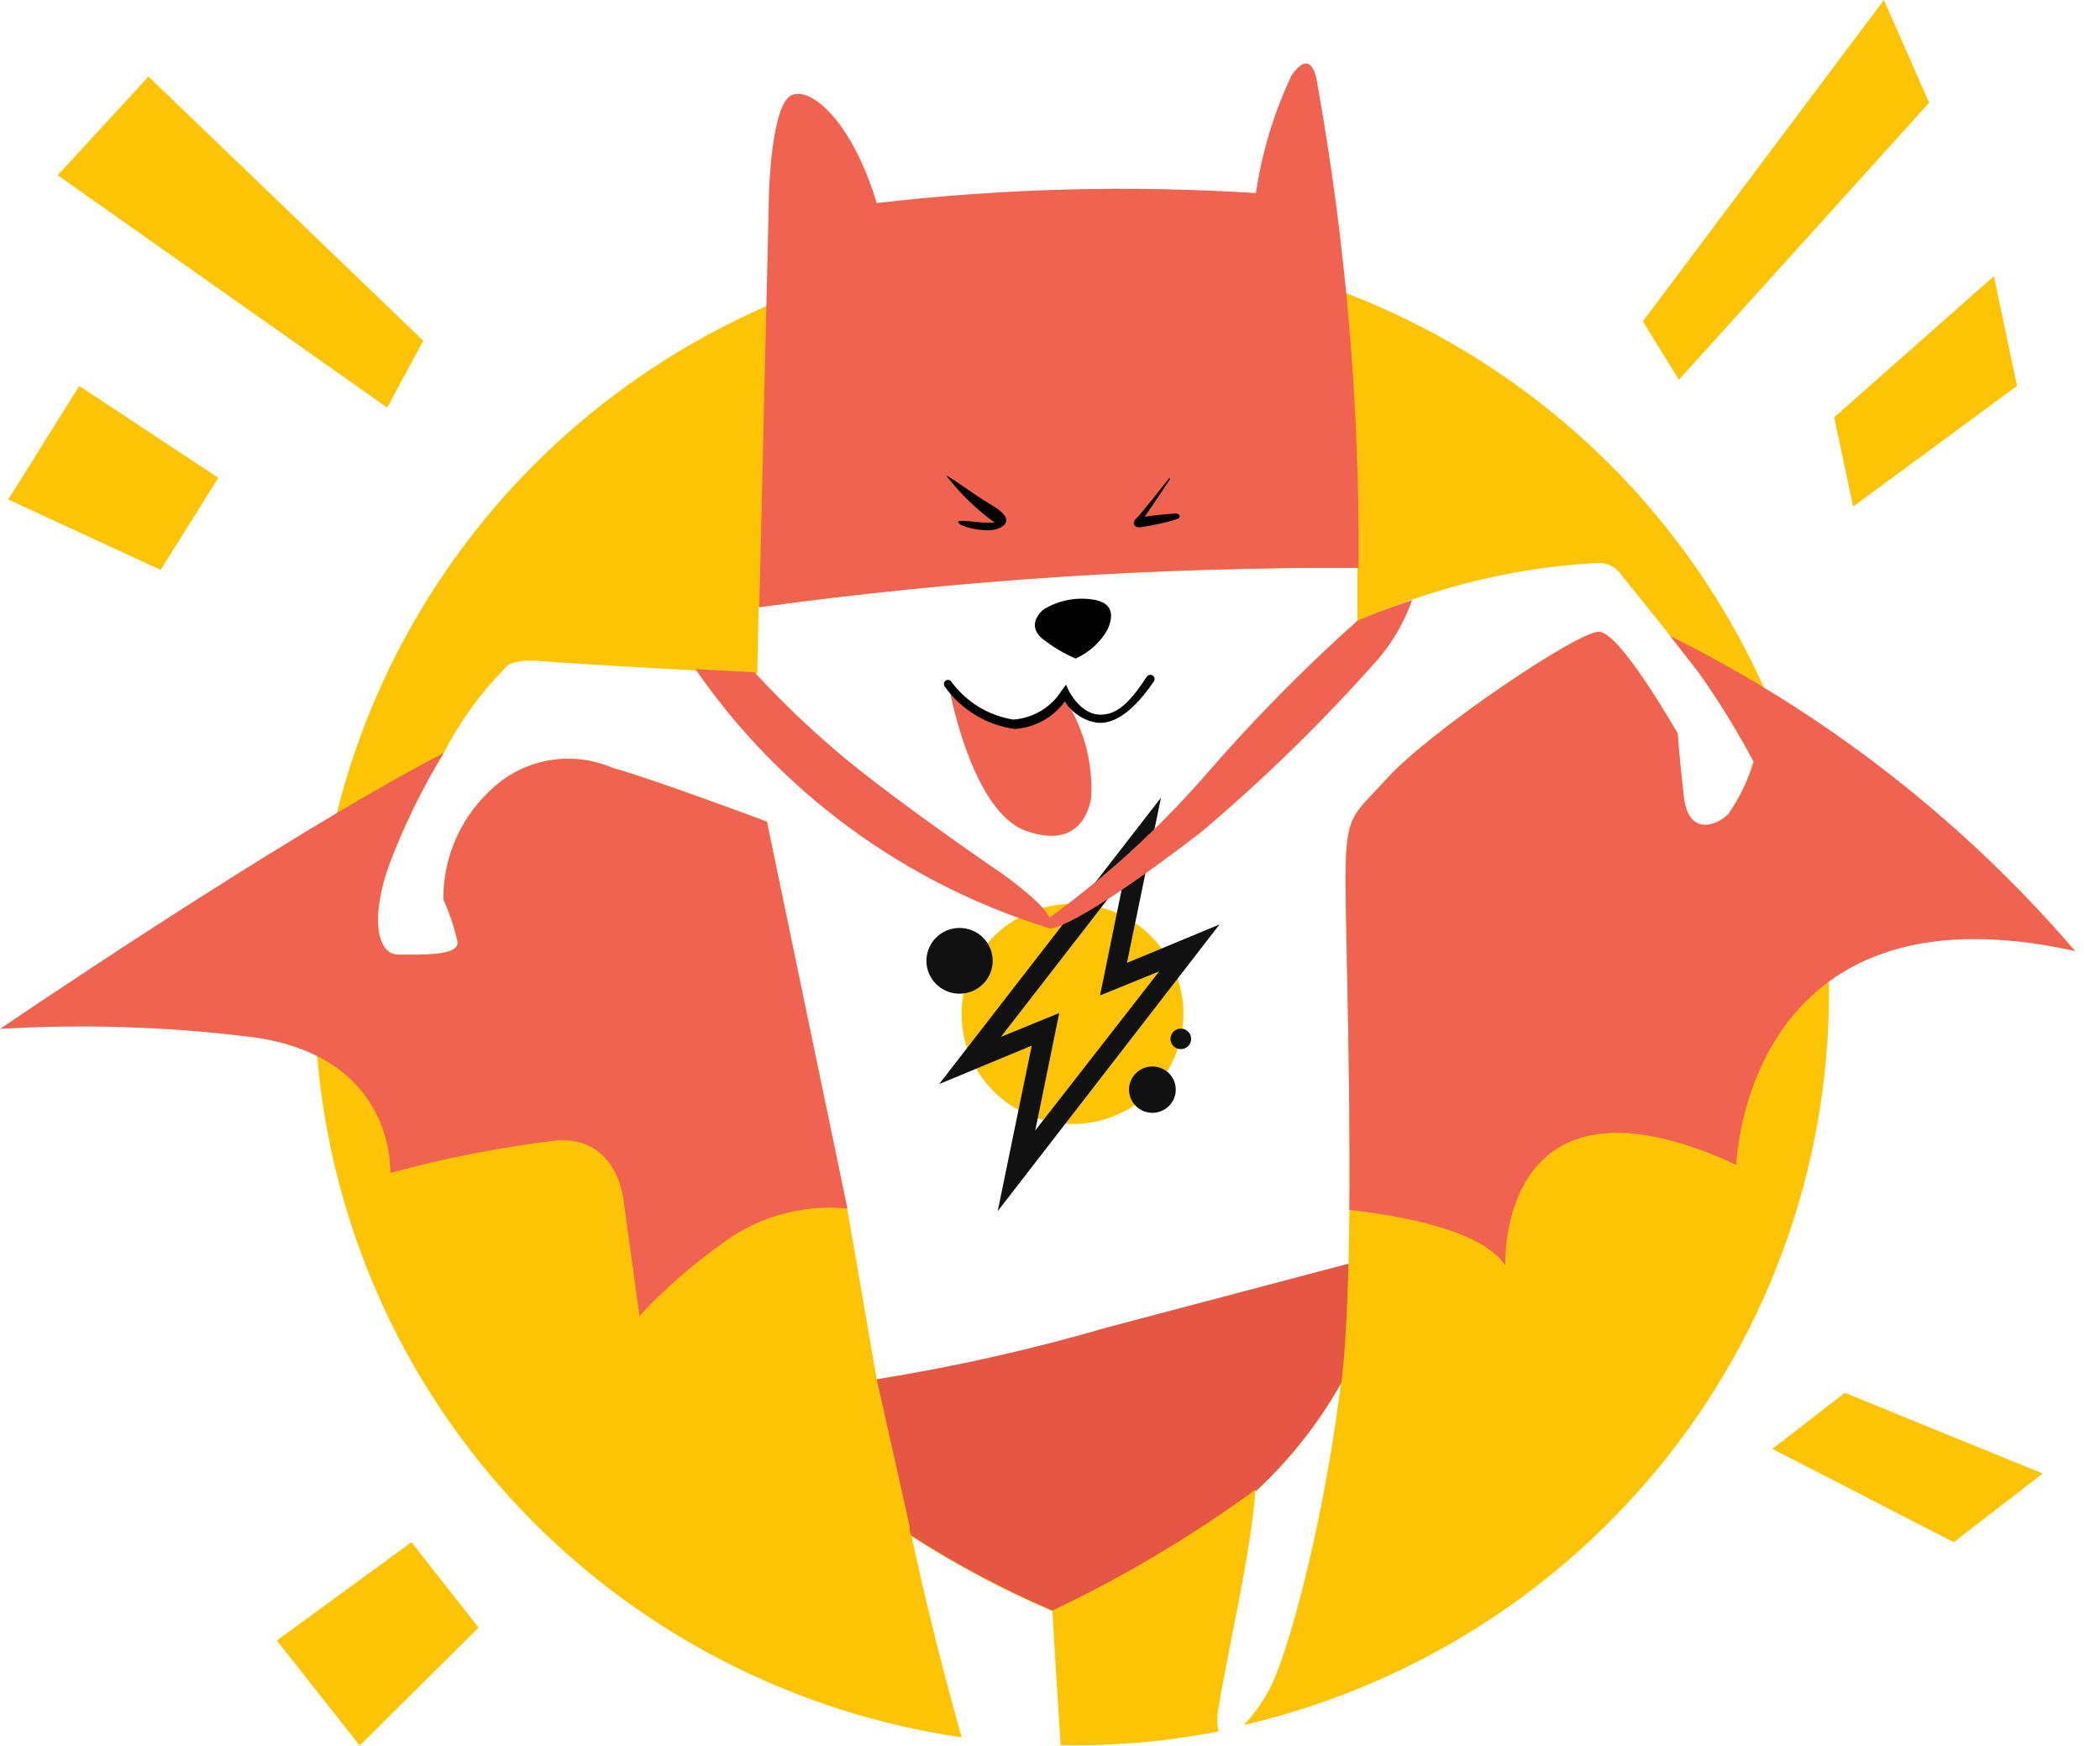
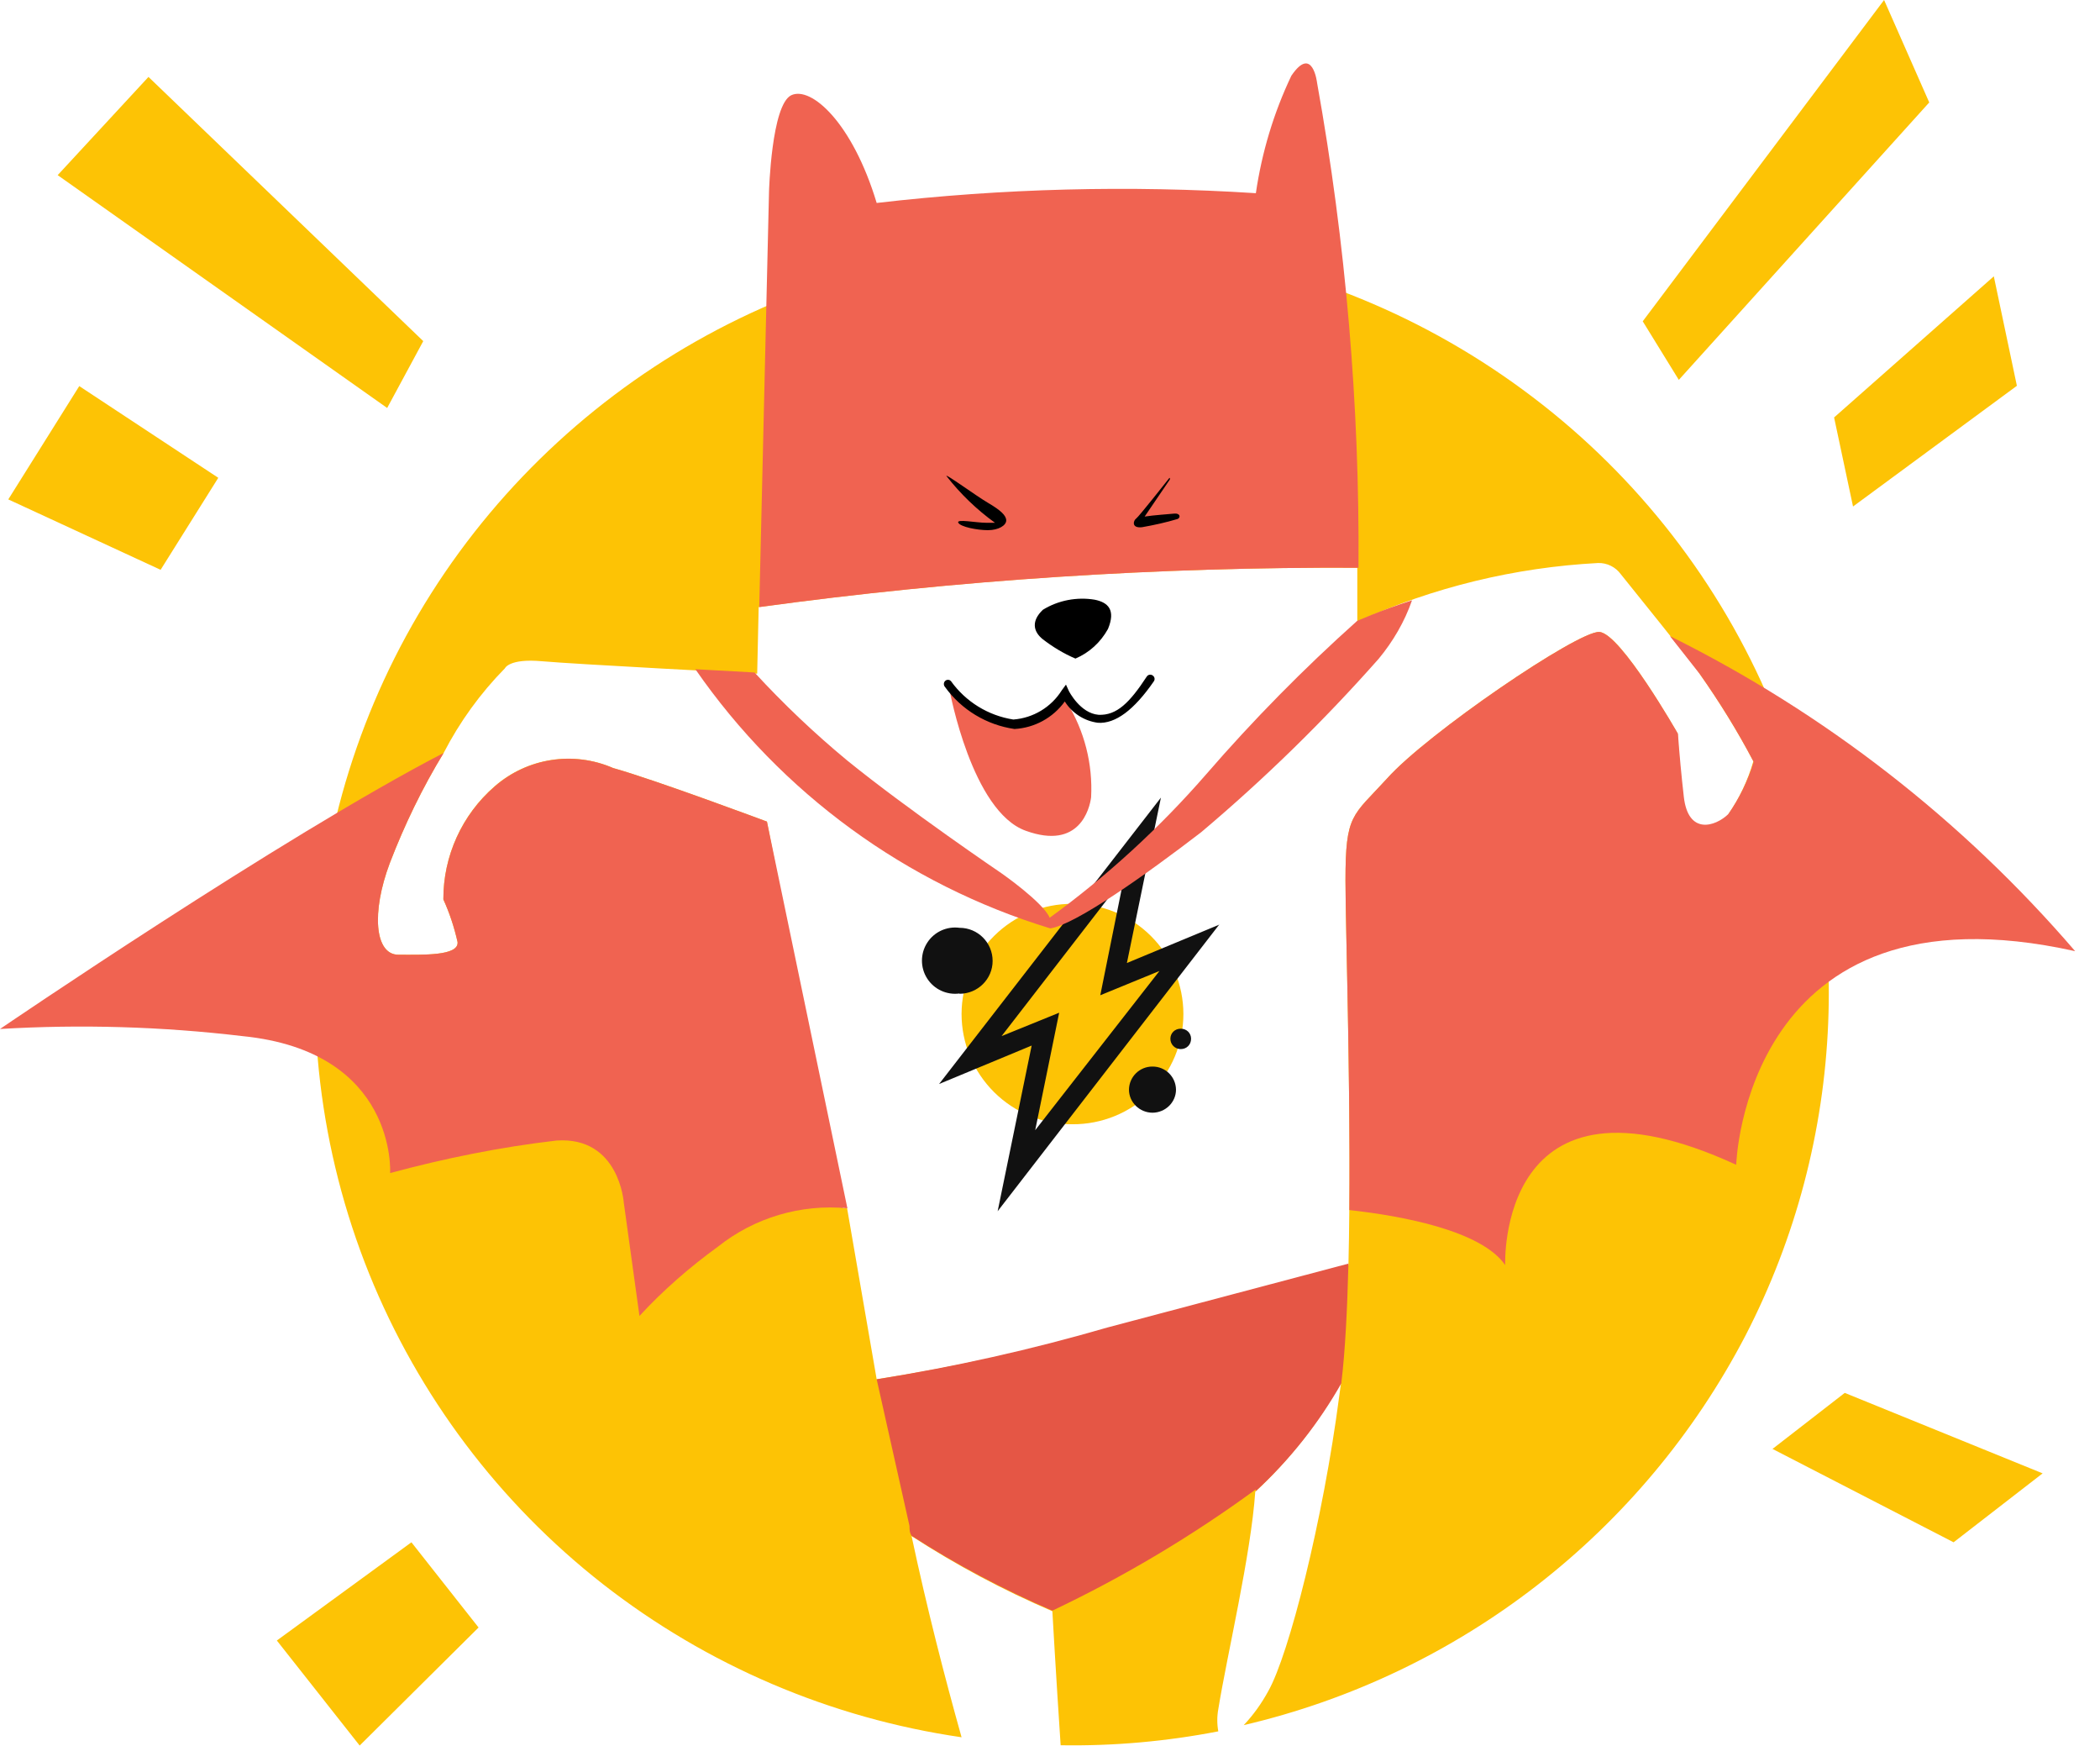
- <svg xmlns="http://www.w3.org/2000/svg" width="71" height="59" viewBox="0 0 71 59" fill="none">
-   <path d="M59.883 23.806C58.158 19.709 55.382 16.132 51.83 13.431C48.278 10.729 44.074 8.999 39.637 8.411C35.201 7.823 30.686 8.399 26.544 10.081C22.402 11.763 18.776 14.492 16.029 17.997C13.281 21.502 11.508 25.66 10.885 30.056C10.262 34.453 10.812 38.934 12.479 43.054C14.147 47.175 16.874 50.789 20.389 53.538C23.903 56.287 28.083 58.075 32.511 58.722C31.931 56.649 31.341 54.358 30.821 51.928C32.334 52.901 33.926 53.747 35.581 54.457V54.457C35.581 54.457 35.701 56.599 35.861 58.99C37.65 59.021 39.436 58.864 41.192 58.524C41.146 58.275 41.146 58.019 41.192 57.77C41.482 55.915 42.282 52.572 42.442 50.42C43.595 49.35 44.573 48.108 45.342 46.74V46.74L45.282 47.176C44.732 51.402 43.582 55.915 42.882 57.165C42.655 57.579 42.376 57.962 42.052 58.306C45.672 57.463 49.064 55.85 51.992 53.578C54.921 51.306 57.317 48.429 59.013 45.147C60.709 41.865 61.666 38.257 61.816 34.572C61.966 30.887 61.306 27.213 59.883 23.806V23.806ZM58.412 27.566C57.972 27.992 57.062 28.28 56.912 26.99C56.762 25.701 56.722 24.798 56.722 24.798C56.722 24.798 54.792 21.396 54.072 21.356C53.352 21.317 48.242 24.798 46.892 26.316C45.722 27.596 45.492 27.506 45.492 29.758C45.492 31.454 45.712 37.862 45.592 42.762L37.441 44.915C34.88 45.644 32.274 46.214 29.641 46.621L28.641 40.838H28.501L25.931 27.774C25.931 27.774 22.121 26.346 20.721 25.959C20.063 25.674 19.337 25.581 18.628 25.692C17.92 25.802 17.258 26.112 16.72 26.584C16.172 27.06 15.734 27.647 15.436 28.306C15.137 28.965 14.985 29.68 14.99 30.403C15.202 30.864 15.363 31.346 15.47 31.841C15.52 32.317 14.27 32.267 13.47 32.267C12.67 32.267 12.55 30.839 13.18 29.163C13.672 27.874 14.281 26.632 15 25.453C15.541 24.4 16.239 23.433 17.07 22.586C17.07 22.586 17.21 22.249 18.32 22.348C19.43 22.447 25.601 22.775 25.601 22.775L25.651 20.523C32.358 19.605 39.122 19.16 45.892 19.194C45.892 19.799 45.892 20.404 45.892 21.009C48.456 19.848 51.218 19.175 54.032 19.025C54.183 19.021 54.332 19.055 54.466 19.122C54.601 19.19 54.716 19.289 54.802 19.412C55.142 19.839 57.212 22.388 57.452 22.755C58.125 23.708 58.736 24.702 59.282 25.731C59.095 26.382 58.801 26.999 58.412 27.556V27.566Z" fill="#FDC305" />
-   <path d="M56.463 21.495C56.933 22.09 57.343 22.616 57.463 22.775C58.135 23.728 58.746 24.721 59.293 25.75C59.103 26.381 58.812 26.977 58.433 27.516C57.993 27.943 57.083 28.23 56.933 26.941C56.783 25.651 56.723 24.798 56.723 24.798C56.723 24.798 54.793 21.396 54.073 21.356C53.353 21.317 48.242 24.798 46.892 26.316C45.722 27.596 45.492 27.506 45.492 29.758C45.492 31.246 45.662 36.354 45.622 40.897C47.432 41.096 50.093 41.592 50.893 42.762C50.893 42.762 50.603 35.64 58.703 39.37C58.703 39.37 58.983 29.659 70.163 32.148C66.363 27.722 61.703 24.099 56.463 21.495V21.495Z" fill="#F06351" />
-   <path d="M45.932 19.194C45.973 13.697 45.504 8.209 44.532 2.797C44.532 2.797 44.382 1.508 43.662 2.559C43.068 3.816 42.664 5.153 42.462 6.527C38.187 6.255 33.896 6.368 29.642 6.864C28.821 4.136 27.421 2.896 26.751 3.224C26.081 3.551 26.001 6.477 26.001 6.477L25.671 20.523C32.385 19.604 39.155 19.159 45.932 19.194V19.194Z" fill="#F06351" />
-   <path d="M45.352 46.74C45.481 45.678 45.551 44.27 45.592 42.712L37.441 44.865C34.881 45.611 32.276 46.197 29.642 46.621L30.752 51.58C30.752 51.69 30.752 51.799 30.822 51.908C32.334 52.881 33.926 53.727 35.581 54.437C38 53.29 40.304 51.919 42.462 50.34V50.4C43.61 49.335 44.584 48.1 45.352 46.74V46.74Z" fill="#E55645" />
-   <path d="M32.002 16.089C31.952 15.99 33.002 16.764 33.412 17.002C33.822 17.24 34.022 17.418 34.022 17.587C34.022 17.756 33.762 17.924 33.402 17.924C33.042 17.924 32.482 17.805 32.402 17.666C32.322 17.527 33.002 17.666 33.342 17.666H33.632C33.016 17.22 32.467 16.689 32.002 16.089Z" fill="black" />
-   <path d="M39.502 16.198C39.502 16.198 38.502 17.468 38.412 17.527C38.322 17.587 38.242 17.865 38.602 17.815C39.015 17.754 39.423 17.661 39.822 17.537C39.932 17.478 39.892 17.339 39.702 17.359C39.512 17.379 39.022 17.408 38.702 17.468L39.552 16.208C39.552 16.208 39.582 16.089 39.502 16.198Z" fill="black" />
-   <path d="M36.362 22.259C36.825 22.056 37.208 21.708 37.452 21.267C37.732 20.612 37.452 20.364 37.012 20.275C36.406 20.166 35.782 20.286 35.262 20.612C34.872 20.979 34.922 21.336 35.262 21.604C35.599 21.867 35.969 22.087 36.362 22.259V22.259Z" fill="black" />
-   <path d="M36.002 23.509C35.887 23.734 35.731 23.936 35.542 24.104C35.257 24.331 34.907 24.463 34.542 24.481C33.991 24.534 33.441 24.378 33.002 24.044C32.8 23.927 32.621 23.776 32.472 23.598C32.371 23.49 32.249 23.405 32.112 23.35C32.112 23.35 32.862 27.427 34.682 28.081C36.502 28.736 36.842 27.328 36.892 26.951C36.953 25.822 36.667 24.701 36.072 23.737C36.072 23.439 36.052 23.638 36.002 23.509Z" fill="#F06351" />
-   <path d="M34.301 24.64C33.834 24.573 33.384 24.413 32.98 24.169C32.576 23.925 32.226 23.603 31.951 23.221C31.927 23.194 31.913 23.159 31.913 23.122C31.913 23.085 31.927 23.05 31.951 23.023C31.965 23.009 31.98 22.999 31.997 22.992C32.014 22.985 32.033 22.981 32.051 22.981C32.07 22.981 32.089 22.985 32.106 22.992C32.123 22.999 32.139 23.009 32.151 23.023C32.399 23.367 32.713 23.659 33.075 23.882C33.437 24.105 33.841 24.255 34.261 24.322C34.594 24.297 34.917 24.195 35.202 24.022C35.487 23.85 35.727 23.613 35.901 23.33L36.041 23.142L36.142 23.36C36.142 23.36 36.522 24.114 37.142 24.154C37.761 24.193 38.202 23.737 38.772 22.874C38.793 22.842 38.826 22.82 38.863 22.813C38.901 22.805 38.94 22.813 38.971 22.834C39.003 22.855 39.025 22.888 39.033 22.925C39.04 22.962 39.033 23.001 39.011 23.033C38.345 24.005 37.715 24.471 37.121 24.431C36.892 24.401 36.673 24.32 36.479 24.195C36.285 24.07 36.122 23.903 36.002 23.707C35.806 23.978 35.552 24.203 35.258 24.364C34.964 24.525 34.637 24.619 34.301 24.64Z" fill="black" />
-   <path d="M36.262 37.991C38.333 37.991 40.012 36.325 40.012 34.271C40.012 32.217 38.333 30.551 36.262 30.551C34.191 30.551 32.512 32.217 32.512 34.271C32.512 36.325 34.191 37.991 36.262 37.991Z" fill="#FDC305" />
-   <path d="M41.232 31.246L38.102 32.545L39.252 26.961L31.752 36.642L34.882 35.343L33.732 40.937L41.232 31.246ZM33.842 35.045L38.002 29.679L37.192 33.646L39.192 32.833L35.002 38.209L35.812 34.241L33.842 35.045Z" fill="#111111" />
-   <path d="M32.441 33.587C33.06 33.587 33.562 33.089 33.562 32.476C33.562 31.862 33.06 31.365 32.441 31.365C31.823 31.365 31.322 31.862 31.322 32.476C31.322 33.089 31.823 33.587 32.441 33.587Z" fill="#111111" />
-   <path d="M38.962 37.614C39.398 37.614 39.752 37.263 39.752 36.83C39.752 36.398 39.398 36.047 38.962 36.047C38.526 36.047 38.172 36.398 38.172 36.83C38.172 37.263 38.526 37.614 38.962 37.614Z" fill="#111111" />
-   <path d="M39.922 35.462C40.115 35.462 40.272 35.306 40.272 35.114C40.272 34.923 40.115 34.767 39.922 34.767C39.729 34.767 39.572 34.923 39.572 35.114C39.572 35.306 39.729 35.462 39.922 35.462Z" fill="#111111" />
-   <path d="M45.882 20.989C44.077 22.603 42.377 24.329 40.792 26.157C39.213 27.972 37.432 29.602 35.482 31.018C35.262 30.492 33.852 29.51 33.852 29.51C33.852 29.51 30.712 27.377 28.651 25.701C27.538 24.781 26.489 23.787 25.511 22.725L23.511 22.616C26.398 26.799 30.628 29.89 35.512 31.385C36.372 31.246 38.792 29.53 40.602 28.131C42.743 26.325 44.749 24.365 46.602 22.269C47.1 21.682 47.487 21.009 47.742 20.285C46.602 20.662 45.882 20.989 45.882 20.989Z" fill="#F06351" />
-   <path d="M65.223 3.472L56.763 12.836L55.543 10.862L63.693 0L65.223 3.472Z" fill="#FDC305" />
-   <path d="M62.653 17.121L68.193 13.044L67.413 9.334L62.013 14.105L62.653 17.121Z" fill="#FDC305" />
-   <path d="M59.923 48.972L66.053 52.126L69.063 49.805L62.373 47.077L59.923 48.972Z" fill="#FDC305" />
-   <path d="M1.95 5.922L5.02 2.589L14.31 11.516L13.09 13.778L1.95 5.922Z" fill="#FDC305" />
-   <path d="M7.38 16.149L2.68 13.044L0.28 16.883L5.43 19.263L7.38 16.149Z" fill="#FDC305" />
-   <path d="M13.91 52.126L9.36 55.449L12.16 59L16.18 55.012L13.91 52.126Z" fill="#FDC305" />
-   <path d="M25.931 27.774C25.931 27.774 22.121 26.346 20.721 25.959C20.064 25.674 19.338 25.581 18.629 25.692C17.92 25.802 17.258 26.112 16.721 26.584C16.173 27.06 15.735 27.647 15.436 28.306C15.137 28.965 14.986 29.68 14.991 30.403C15.202 30.864 15.363 31.346 15.471 31.841C15.521 32.317 14.271 32.267 13.471 32.267C12.671 32.267 12.551 30.839 13.181 29.163C13.672 27.874 14.281 26.632 15.001 25.453C9.55 28.27 0 34.777 0 34.777C2.732 34.614 5.473 34.693 8.19 35.015C13.441 35.541 13.191 39.647 13.191 39.647C15.037 39.142 16.919 38.775 18.821 38.546C20.941 38.407 21.091 40.649 21.091 40.649L21.621 44.478C22.426 43.614 23.313 42.831 24.271 42.137C25.506 41.157 27.078 40.694 28.651 40.848V40.848L25.931 27.774Z" fill="#F06351" />
+ <svg xmlns="http://www.w3.org/2000/svg" width="71" height="59" fill="none" viewBox="0 0 71 59">
+   <path fill="#FDC305" d="M59.88 23.8a25.43 25.43 0 00-8.05-10.37 25.72 25.72 0 00-25.29-3.35A25.59 25.59 0 0016.03 18a25.3 25.3 0 00-3.55 25.05 25.42 25.42 0 007.9 10.49 25.72 25.72 0 0012.13 5.18c-.58-2.07-1.17-4.36-1.69-6.8 1.51.98 3.1 1.83 4.76 2.54 0 0 .12 2.14.28 4.53 1.79.03 3.58-.13 5.33-.47a2.1 2.1 0 010-.75c.3-1.85 1.1-5.2 1.25-7.35a15.11 15.11 0 002.9-3.68l-.06.44c-.55 4.22-1.7 8.74-2.4 9.98-.23.42-.5.8-.83 1.15a25.73 25.73 0 0016.96-13.16 25.27 25.27 0 00.87-21.34zm-1.47 3.77c-.44.42-1.35.71-1.5-.58-.15-1.29-.19-2.2-.19-2.2s-1.93-3.4-2.65-3.43c-.72-.04-5.83 3.44-7.18 4.96-1.17 1.28-1.4 1.19-1.4 3.44 0 1.7.22 8.1.1 13l-8.15 2.15c-2.56.73-5.17 1.3-7.8 1.71l-1-5.78h-.14l-2.57-13.07s-3.8-1.42-5.2-1.81a3.79 3.79 0 00-4.01.62 5.03 5.03 0 00-1.73 3.82c.21.46.37.95.48 1.44.05.48-1.2.43-2 .43s-.92-1.43-.29-3.1c.5-1.3 1.1-2.54 1.82-3.72a11.78 11.78 0 012.07-2.86s.14-.34 1.25-.24c1.11.1 7.28.42 7.28.42l.05-2.25c6.7-.92 13.47-1.36 20.24-1.33v1.82a22.67 22.67 0 018.14-1.98.92.92 0 01.77.38c.34.43 2.41 2.98 2.65 3.34.67.96 1.29 1.95 1.83 2.98a6.17 6.17 0 01-.87 1.83z" />
+   <path fill="#F06351" d="M56.46 21.5l1 1.27c.68.96 1.29 1.95 1.83 2.98a6.17 6.17 0 01-.86 1.77c-.44.42-1.35.71-1.5-.58a52.31 52.31 0 01-.2-2.14s-1.94-3.4-2.66-3.44c-.72-.04-5.83 3.44-7.18 4.96-1.17 1.28-1.4 1.19-1.4 3.44 0 1.49.17 6.6.13 11.14 1.81.2 4.47.7 5.27 1.86 0 0-.29-7.12 7.81-3.39 0 0 .28-9.71 11.46-7.22a43.67 43.67 0 00-13.7-10.65zM45.93 19.2c.04-5.5-.43-11-1.4-16.4 0 0-.15-1.3-.87-.24-.6 1.26-1 2.6-1.2 3.97a71.46 71.46 0 00-12.82.33c-.82-2.72-2.22-3.96-2.89-3.64-.67.33-.75 3.26-.75 3.26l-.33 14.04c6.71-.92 13.49-1.36 20.26-1.33z" />
+   <path fill="#E55645" d="M45.35 46.74c.13-1.06.2-2.47.24-4.03l-8.15 2.16a64.43 64.43 0 01-7.8 1.75l1.11 4.96c0 .11 0 .22.07.33a32.4 32.4 0 004.76 2.53 42.49 42.49 0 006.88-4.1v.06a15.12 15.12 0 002.9-3.66z" />
+   <path fill="black" d="M32 16.09c-.05-.1 1 .67 1.41.91.41.24.61.42.61.59 0 .17-.26.33-.62.33s-.92-.11-1-.25c-.08-.14.6 0 .94 0h.3A8.05 8.05 0 0132 16.09zM39.5 16.2s-1 1.27-1.09 1.33c-.09.06-.17.33.2.29.4-.07.81-.16 1.21-.28.11-.06.07-.2-.12-.18-.19.02-.68.05-1 .1l.85-1.25s.03-.12-.05-.01zM36.36 22.26c.47-.2.85-.55 1.1-1 .27-.65 0-.9-.45-.99-.6-.1-1.23.02-1.75.34-.39.37-.34.73 0 1 .34.26.7.48 1.1.65z" />
+   <path fill="#F06351" d="M36 23.5c-.11.23-.27.44-.46.6-.28.23-.63.36-1 .38a2.2 2.2 0 01-1.54-.44 2 2 0 01-.53-.44 1 1 0 00-.36-.25s.75 4.08 2.57 4.73c1.82.66 2.16-.75 2.21-1.13a5.55 5.55 0 00-.82-3.21c0-.3-.02-.1-.07-.23z" />
+   <path fill="black" d="M34.3 24.64a3.52 3.52 0 01-2.35-1.42.15.15 0 010-.2.14.14 0 01.16-.03l.04.03a3.2 3.2 0 002.11 1.3 2.12 2.12 0 001.64-.99l.14-.19.1.22s.38.75 1 .8c.62.03 1.06-.42 1.63-1.29a.14.14 0 01.2-.04.14.14 0 01.04.2c-.67.97-1.3 1.44-1.89 1.4a1.56 1.56 0 01-1.12-.72 2.25 2.25 0 01-1.7.93z" />
+   <path fill="#FDC305" d="M36.26 38a3.73 3.73 0 003.75-3.73 3.73 3.73 0 00-3.75-3.72 3.73 3.73 0 00-3.75 3.72A3.73 3.73 0 0036.26 38z" />
+   <path fill="#111111" d="M41.23 31.25l-3.13 1.3 1.15-5.59-7.5 9.68 3.13-1.3-1.15 5.6 7.5-9.7zm-7.39 3.8L38 29.67l-.8 3.97 2-.82-4.2 5.38.81-3.97-1.97.8zM32.44 33.59c.62 0 1.12-.5 1.12-1.11 0-.62-.5-1.12-1.12-1.12a1.12 1.12 0 100 2.22zM38.96 37.61c.44 0 .8-.35.8-.78a.79.79 0 00-.8-.78.79.79 0 00-.79.78c0 .43.36.78.8.78zM39.92 35.46c.2 0 .35-.15.35-.35 0-.19-.15-.34-.35-.34-.2 0-.35.15-.35.34 0 .2.16.35.35.35z" />
+   <path fill="#F06351" d="M45.88 20.99a57.22 57.22 0 00-5.09 5.17 31.79 31.79 0 01-5.3 4.86c-.23-.53-1.64-1.51-1.64-1.51s-3.14-2.13-5.2-3.8a31.78 31.78 0 01-3.14-2.98l-2-.11a22.62 22.62 0 0012 8.76c.86-.13 3.28-1.85 5.1-3.25a57.44 57.44 0 006-5.86c.49-.59.88-1.26 1.13-1.98-1.14.37-1.86.7-1.86.7z" />
+   <path fill="#FDC305" d="M65.22 3.47l-8.46 9.37-1.22-1.98L63.7 0l1.53 3.47zM62.65 17.12l5.54-4.08-.78-3.7-5.4 4.77.64 3.01zM59.92 48.97l6.13 3.16 3.01-2.33-6.69-2.72-2.45 1.9zM1.95 5.92L5.02 2.6l9.29 8.93-1.22 2.26L1.95 5.92zM7.38 16.15l-4.7-3.1-2.4 3.83 5.15 2.38 1.95-3.11zM13.91 52.13l-4.55 3.32 2.8 3.55 4.02-3.99-2.27-2.88z" />
+   <path fill="#F06351" d="M25.93 27.77s-3.8-1.42-5.2-1.81a3.79 3.79 0 00-4 .62 5.03 5.03 0 00-1.74 3.82c.21.46.37.95.48 1.44.05.48-1.2.43-2 .43s-.92-1.43-.29-3.1c.5-1.3 1.1-2.54 1.82-3.72-5.45 2.82-15 9.33-15 9.33a46.2 46.2 0 018.19.24c5.25.52 5 4.63 5 4.63 1.85-.5 3.73-.88 5.63-1.1 2.12-.14 2.27 2.1 2.27 2.1l.53 3.83c.8-.87 1.7-1.65 2.65-2.34a6.1 6.1 0 014.38-1.3l-2.72-13.07z" />
</svg>
